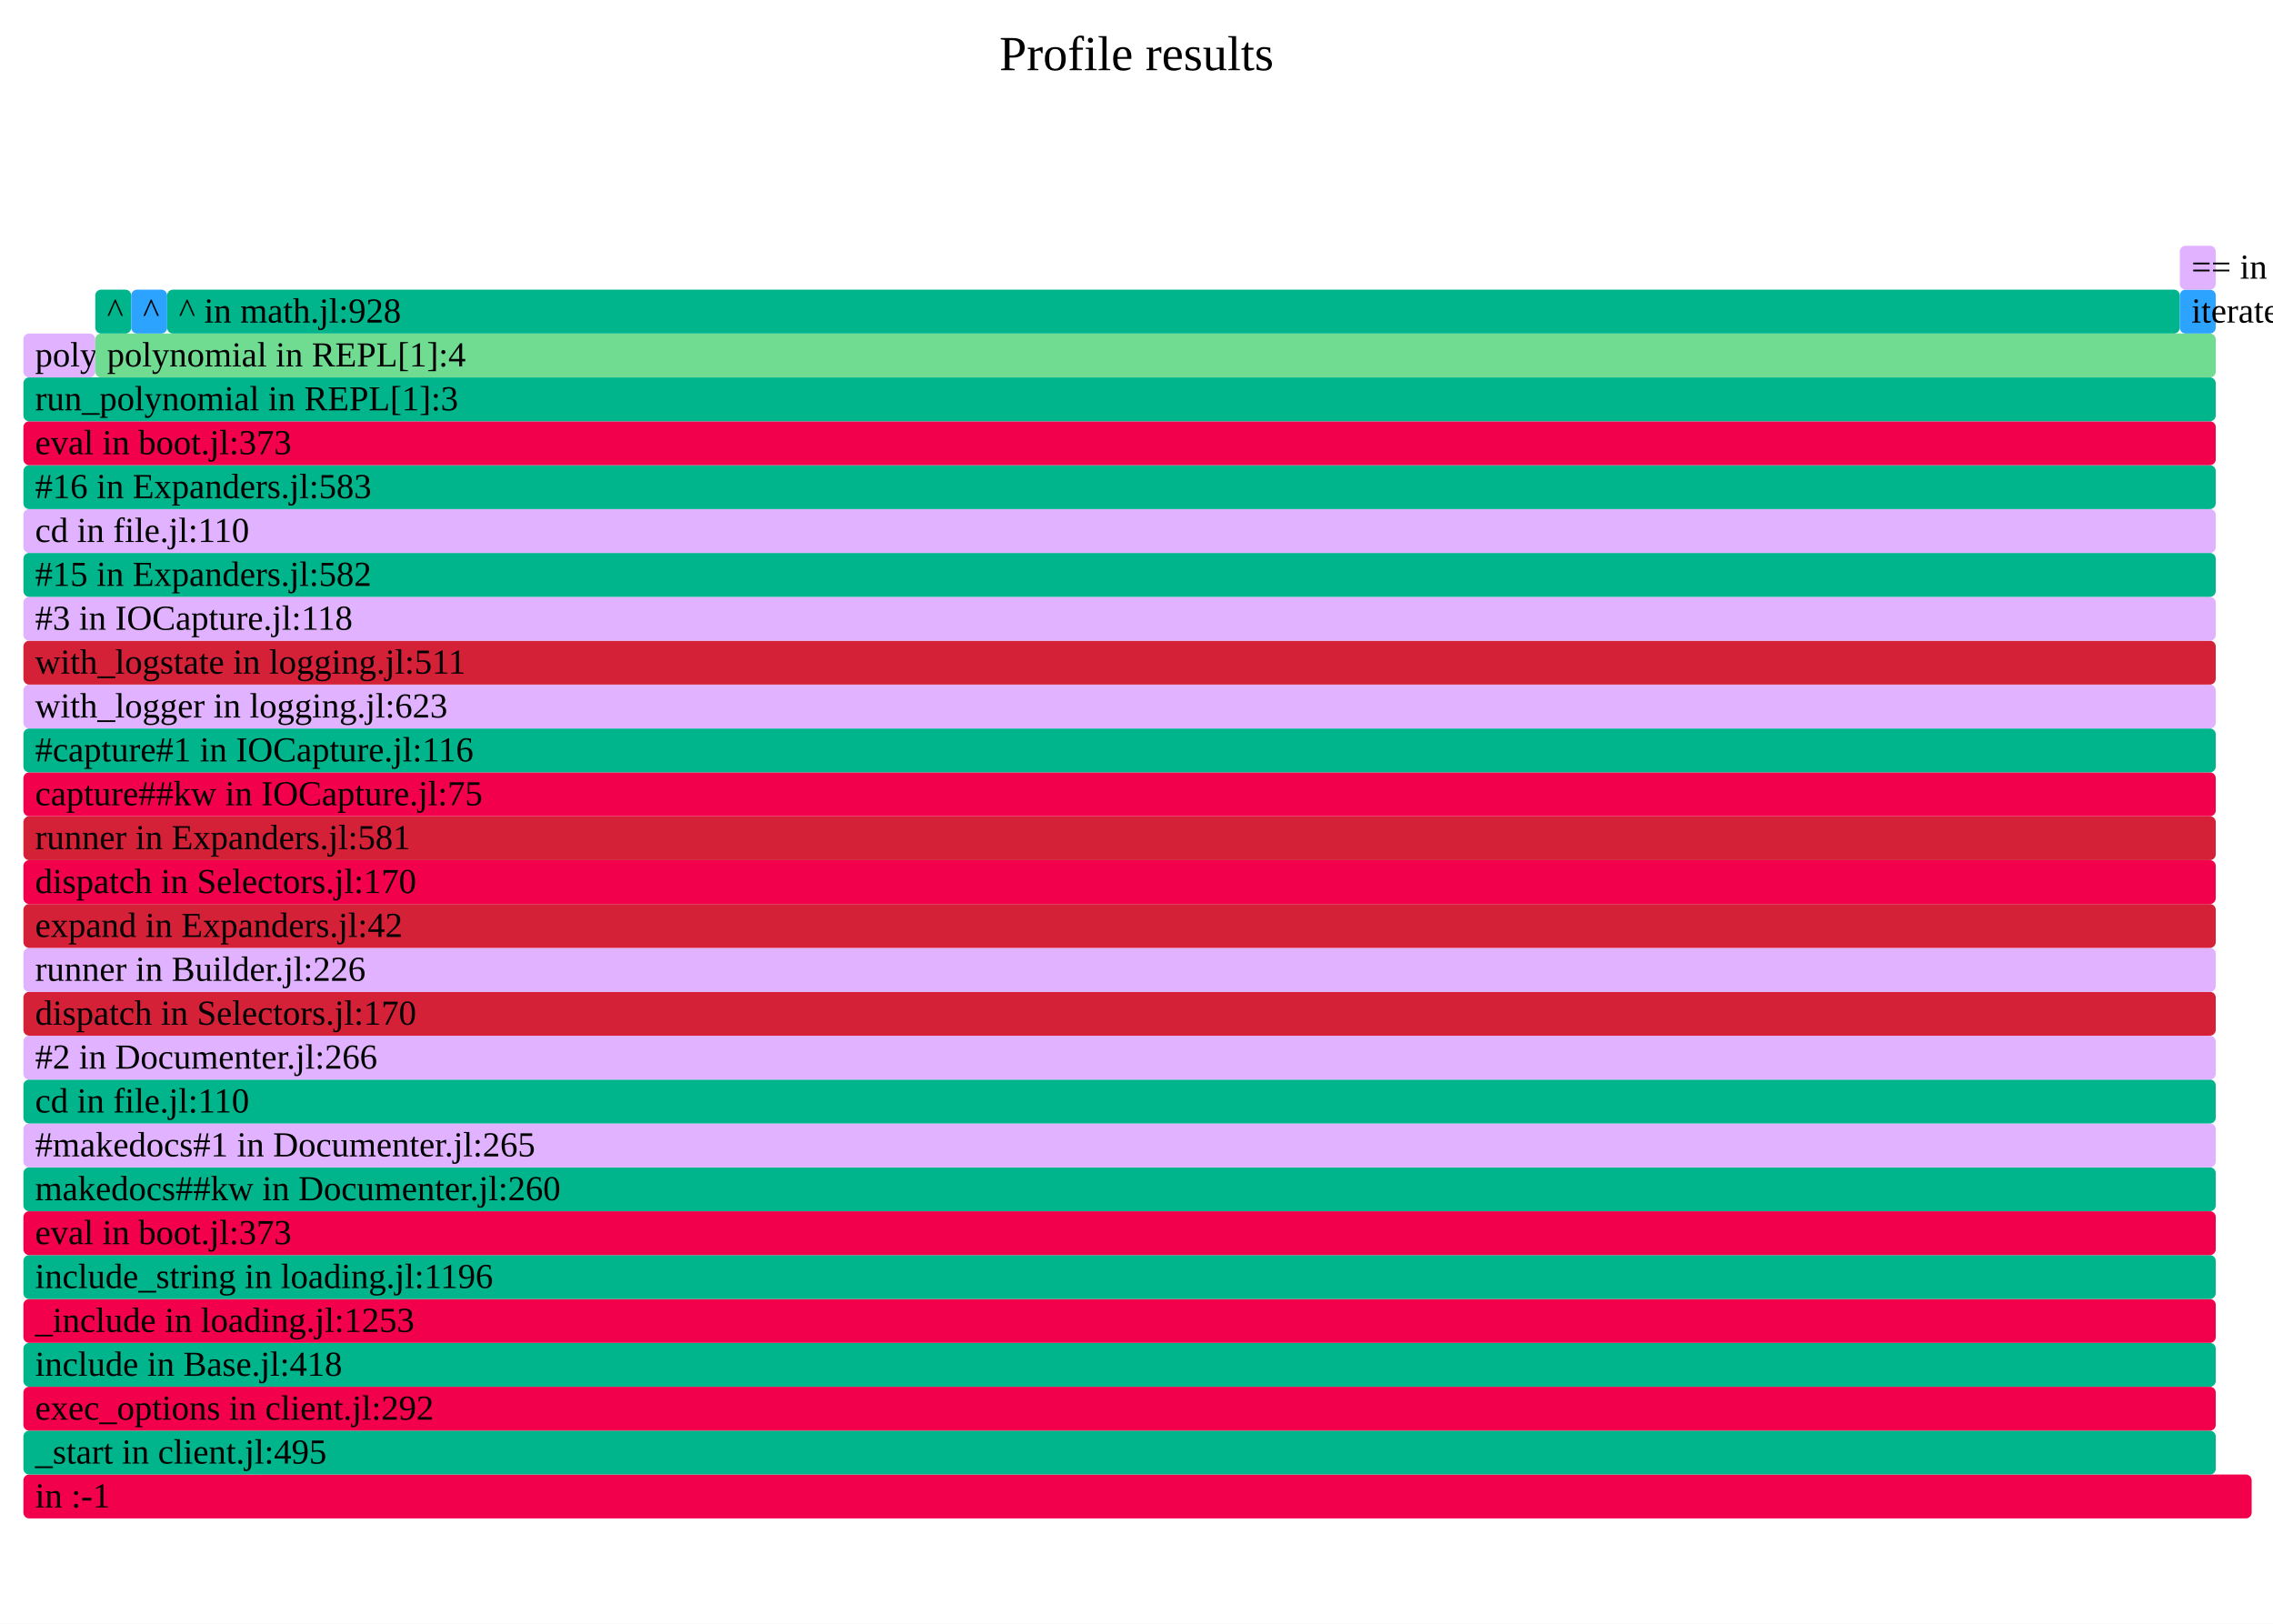
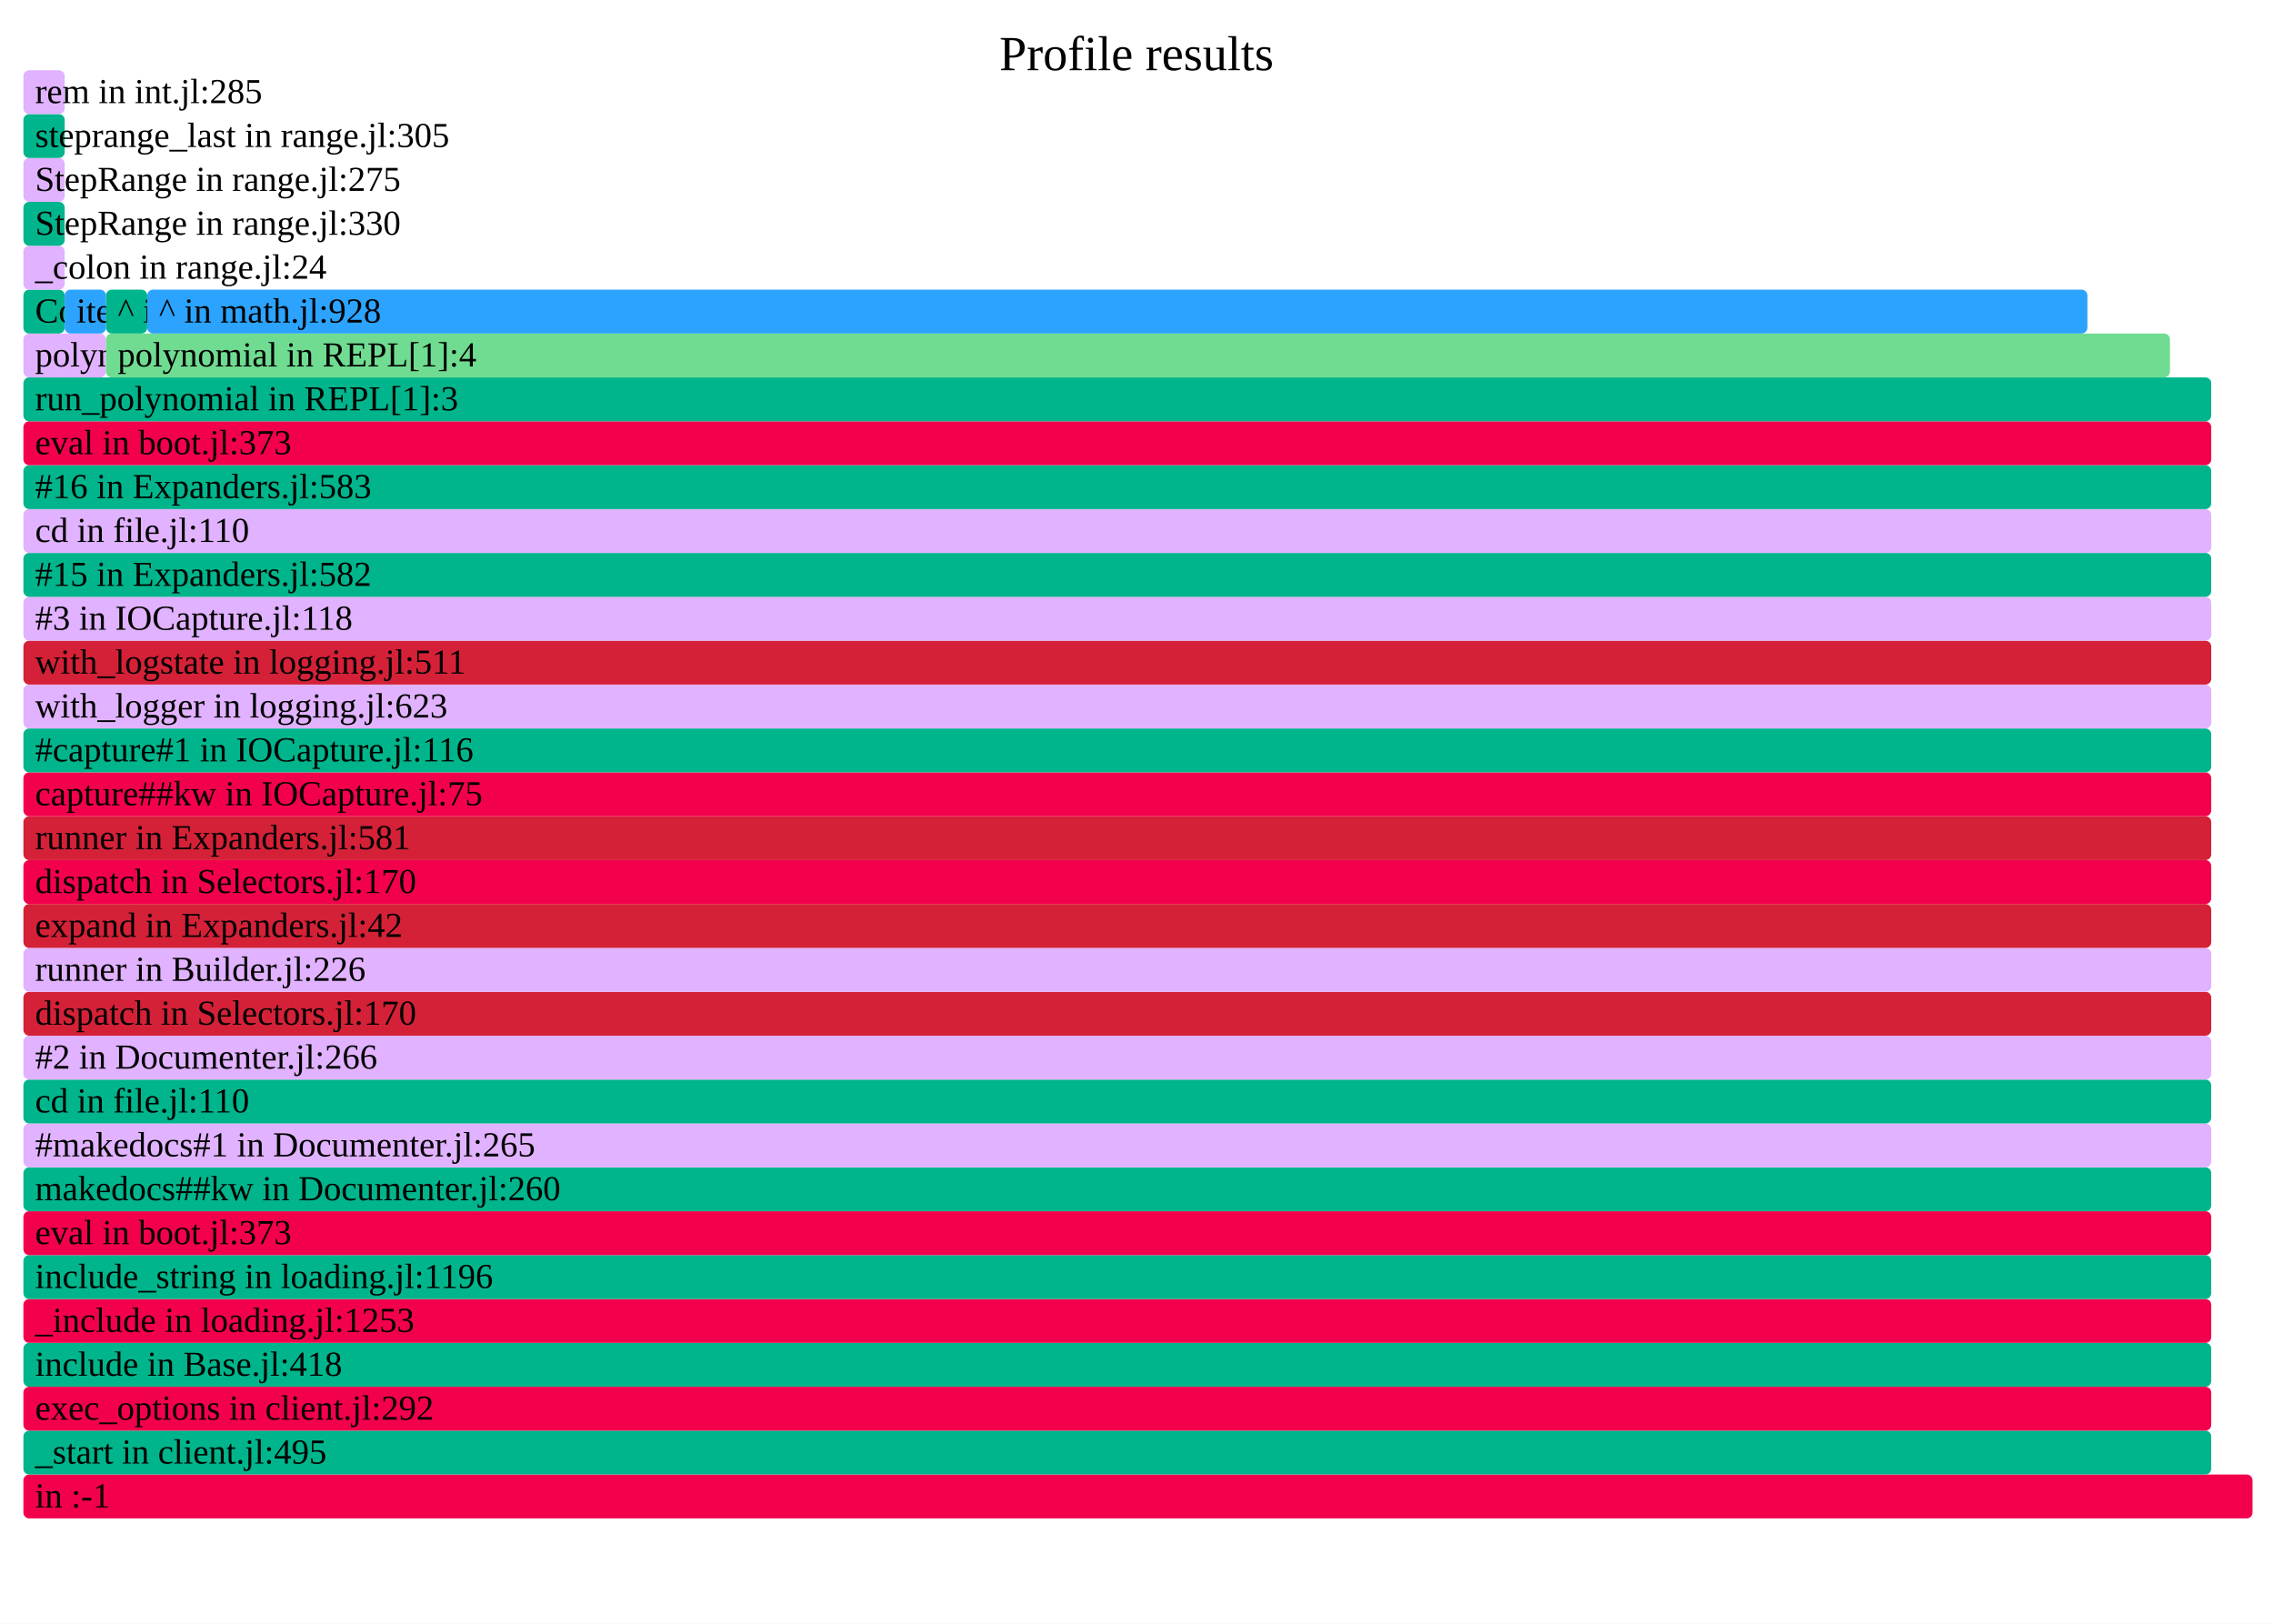
- <svg xmlns="http://www.w3.org/2000/svg" version="1.1" width="777" height="555" viewBox="0 0 777 555" id="fig-b2e0c6e697bb4e198f763250f11b5f29">
+ <svg xmlns="http://www.w3.org/2000/svg" version="1.1" width="777" height="555" viewBox="0 0 777 555" id="fig-ff3cb013cdc84bd892f704fc54a9c850">
  <defs>
-     <clipPath id="fig-b2e0c6e697bb4e198f763250f11b5f29-clip">
+     <clipPath id="fig-ff3cb013cdc84bd892f704fc54a9c850-clip">
      <rect x="0" y="0" width="777" height="555" />
    </clipPath>
  </defs>
  <style type="text/css">
-     #fig-b2e0c6e697bb4e198f763250f11b5f29 text {
+     #fig-ff3cb013cdc84bd892f704fc54a9c850 text {
        pointer-events: none;
        font-family: inherit;
        font-size: 12px;
        fill: #000000;
    }
-     text#fig-b2e0c6e697bb4e198f763250f11b5f29-caption {
+     text#fig-ff3cb013cdc84bd892f704fc54a9c850-caption {
        font-size: 16.8px;
        fill: #000000;
        text-anchor: middle;
    }
-     #fig-b2e0c6e697bb4e198f763250f11b5f29-bg {
+     #fig-ff3cb013cdc84bd892f704fc54a9c850-bg {
        fill: #FFFFFF;
    }
-     #fig-b2e0c6e697bb4e198f763250f11b5f29-viewport rect, #fig-b2e0c6e697bb4e198f763250f11b5f29-viewport path {
+     #fig-ff3cb013cdc84bd892f704fc54a9c850-viewport rect, #fig-ff3cb013cdc84bd892f704fc54a9c850-viewport path {
        vector-effect: non-scaling-stroke;
        fill-opacity: 1;
    }
-     #fig-b2e0c6e697bb4e198f763250f11b5f29-viewport text {
+     #fig-ff3cb013cdc84bd892f704fc54a9c850-viewport text {
        stroke: #000000;
        stroke-width: 0;
        stroke-opacity: 0.35;
    }
-     #fig-b2e0c6e697bb4e198f763250f11b5f29-viewport rect:hover, #fig-b2e0c6e697bb4e198f763250f11b5f29-viewport path:hover {
+     #fig-ff3cb013cdc84bd892f704fc54a9c850-viewport rect:hover, #fig-ff3cb013cdc84bd892f704fc54a9c850-viewport path:hover {
        fill-opacity: 0.75;
        stroke: #000000;
        stroke-width: 0.5;
    }
-     #fig-b2e0c6e697bb4e198f763250f11b5f29-viewport + rect {
+     #fig-ff3cb013cdc84bd892f704fc54a9c850-viewport + rect {
        fill: #FFFFFF;
        opacity: 0.8;
    }
-     text#fig-b2e0c6e697bb4e198f763250f11b5f29-details{
+     text#fig-ff3cb013cdc84bd892f704fc54a9c850-details{
        fill: #000000;
    }
</style>
-   <g id="fig-b2e0c6e697bb4e198f763250f11b5f29-frame" clip-path="url(#fig-b2e0c6e697bb4e198f763250f11b5f29-clip)">
-     <rect id="fig-b2e0c6e697bb4e198f763250f11b5f29-bg" x="0" y="0" width="777" height="555" />
-     <text id="fig-b2e0c6e697bb4e198f763250f11b5f29-caption" x="388.5" y="24">Profile results</text>
-     <g id="fig-b2e0c6e697bb4e198f763250f11b5f29-viewport" transform="scale(1)">
-       <rect x="8" y="504" width="761.71" height="15" rx="2" fill="#F3004D" data-dinfo="" />
+   <g id="fig-ff3cb013cdc84bd892f704fc54a9c850-frame" clip-path="url(#fig-ff3cb013cdc84bd892f704fc54a9c850-clip)">
+     <rect id="fig-ff3cb013cdc84bd892f704fc54a9c850-bg" x="0" y="0" width="777" height="555" />
+     <text id="fig-ff3cb013cdc84bd892f704fc54a9c850-caption" x="388.5" y="24">Profile results</text>
+     <g id="fig-ff3cb013cdc84bd892f704fc54a9c850-viewport" transform="scale(1)">
+       <rect x="8" y="504" width="762" height="15" rx="2" fill="#F3004D" data-dinfo="" />
      <text x="8" dx="4" y="515.25"> in :-1</text>
-       <rect x="8" y="489" width="749.43" height="15" rx="2" fill="#00B58B" data-dinfo="./" />
+       <rect x="8" y="489" width="747.89" height="15" rx="2" fill="#00B58B" data-dinfo="./" />
      <text x="8" dx="4" y="500.25">_start in client.jl:495</text>
-       <rect x="8" y="474" width="749.43" height="15" rx="2" fill="#F3004D" data-dinfo="./" />
+       <rect x="8" y="474" width="747.89" height="15" rx="2" fill="#F3004D" data-dinfo="./" />
      <text x="8" dx="4" y="485.25">exec_options in client.jl:292</text>
-       <rect x="8" y="459" width="749.43" height="15" rx="2" fill="#00B58B" data-dinfo="./" />
+       <rect x="8" y="459" width="747.89" height="15" rx="2" fill="#00B58B" data-dinfo="./" />
      <text x="8" dx="4" y="470.25">include in Base.jl:418</text>
-       <rect x="8" y="444" width="749.43" height="15" rx="2" fill="#F3004D" data-dinfo="./" />
+       <rect x="8" y="444" width="747.89" height="15" rx="2" fill="#F3004D" data-dinfo="./" />
      <text x="8" dx="4" y="455.25">_include in loading.jl:1253</text>
-       <rect x="8" y="429" width="749.43" height="15" rx="2" fill="#00B58B" data-dinfo="./" />
+       <rect x="8" y="429" width="747.89" height="15" rx="2" fill="#00B58B" data-dinfo="./" />
      <text x="8" dx="4" y="440.25">include_string in loading.jl:1196</text>
-       <rect x="8" y="414" width="749.43" height="15" rx="2" fill="#F3004D" data-dinfo="./" />
+       <rect x="8" y="414" width="747.89" height="15" rx="2" fill="#F3004D" data-dinfo="./" />
      <text x="8" dx="4" y="425.25">eval in boot.jl:373</text>
-       <rect x="8" y="399" width="749.43" height="15" rx="2" fill="#00B58B" data-dinfo="/home/runner/.julia/packages/Documenter/qdbx6/src/" />
+       <rect x="8" y="399" width="747.89" height="15" rx="2" fill="#00B58B" data-dinfo="/home/runner/.julia/packages/Documenter/qdbx6/src/" />
      <text x="8" dx="4" y="410.25">makedocs##kw in Documenter.jl:260</text>
-       <rect x="8" y="384" width="749.43" height="15" rx="2" fill="#E1B2FF" data-dinfo="/home/runner/.julia/packages/Documenter/qdbx6/src/" />
+       <rect x="8" y="384" width="747.89" height="15" rx="2" fill="#E1B2FF" data-dinfo="/home/runner/.julia/packages/Documenter/qdbx6/src/" />
      <text x="8" dx="4" y="395.25">#makedocs#1 in Documenter.jl:265</text>
-       <rect x="8" y="369" width="749.43" height="15" rx="2" fill="#00B58B" data-dinfo="./" />
+       <rect x="8" y="369" width="747.89" height="15" rx="2" fill="#00B58B" data-dinfo="./" />
      <text x="8" dx="4" y="380.25">cd in file.jl:110</text>
-       <rect x="8" y="354" width="749.43" height="15" rx="2" fill="#E1B2FF" data-dinfo="/home/runner/.julia/packages/Documenter/qdbx6/src/" />
+       <rect x="8" y="354" width="747.89" height="15" rx="2" fill="#E1B2FF" data-dinfo="/home/runner/.julia/packages/Documenter/qdbx6/src/" />
      <text x="8" dx="4" y="365.25">#2 in Documenter.jl:266</text>
-       <rect x="8" y="339" width="749.43" height="15" rx="2" fill="#D42137" data-dinfo="/home/runner/.julia/packages/Documenter/qdbx6/src/Utilities/" />
+       <rect x="8" y="339" width="747.89" height="15" rx="2" fill="#D42137" data-dinfo="/home/runner/.julia/packages/Documenter/qdbx6/src/Utilities/" />
      <text x="8" dx="4" y="350.25">dispatch in Selectors.jl:170</text>
-       <rect x="8" y="324" width="749.43" height="15" rx="2" fill="#E1B2FF" data-dinfo="/home/runner/.julia/packages/Documenter/qdbx6/src/" />
+       <rect x="8" y="324" width="747.89" height="15" rx="2" fill="#E1B2FF" data-dinfo="/home/runner/.julia/packages/Documenter/qdbx6/src/" />
      <text x="8" dx="4" y="335.25">runner in Builder.jl:226</text>
-       <rect x="8" y="309" width="749.43" height="15" rx="2" fill="#D42137" data-dinfo="/home/runner/.julia/packages/Documenter/qdbx6/src/" />
+       <rect x="8" y="309" width="747.89" height="15" rx="2" fill="#D42137" data-dinfo="/home/runner/.julia/packages/Documenter/qdbx6/src/" />
      <text x="8" dx="4" y="320.25">expand in Expanders.jl:42</text>
-       <rect x="8" y="294" width="749.43" height="15" rx="2" fill="#F3004D" data-dinfo="/home/runner/.julia/packages/Documenter/qdbx6/src/Utilities/" />
+       <rect x="8" y="294" width="747.89" height="15" rx="2" fill="#F3004D" data-dinfo="/home/runner/.julia/packages/Documenter/qdbx6/src/Utilities/" />
      <text x="8" dx="4" y="305.25">dispatch in Selectors.jl:170</text>
-       <rect x="8" y="279" width="749.43" height="15" rx="2" fill="#D42137" data-dinfo="/home/runner/.julia/packages/Documenter/qdbx6/src/" />
+       <rect x="8" y="279" width="747.89" height="15" rx="2" fill="#D42137" data-dinfo="/home/runner/.julia/packages/Documenter/qdbx6/src/" />
      <text x="8" dx="4" y="290.25">runner in Expanders.jl:581</text>
-       <rect x="8" y="264" width="749.43" height="15" rx="2" fill="#F3004D" data-dinfo="/home/runner/.julia/packages/IOCapture/sXY71/src/" />
+       <rect x="8" y="264" width="747.89" height="15" rx="2" fill="#F3004D" data-dinfo="/home/runner/.julia/packages/IOCapture/sXY71/src/" />
      <text x="8" dx="4" y="275.25">capture##kw in IOCapture.jl:75</text>
-       <rect x="8" y="249" width="749.43" height="15" rx="2" fill="#00B58B" data-dinfo="/home/runner/.julia/packages/IOCapture/sXY71/src/" />
+       <rect x="8" y="249" width="747.89" height="15" rx="2" fill="#00B58B" data-dinfo="/home/runner/.julia/packages/IOCapture/sXY71/src/" />
      <text x="8" dx="4" y="260.25">#capture#1 in IOCapture.jl:116</text>
-       <rect x="8" y="234" width="749.43" height="15" rx="2" fill="#E1B2FF" data-dinfo="./" />
+       <rect x="8" y="234" width="747.89" height="15" rx="2" fill="#E1B2FF" data-dinfo="./" />
      <text x="8" dx="4" y="245.25">with_logger in logging.jl:623</text>
-       <rect x="8" y="219" width="749.43" height="15" rx="2" fill="#D42137" data-dinfo="./" />
+       <rect x="8" y="219" width="747.89" height="15" rx="2" fill="#D42137" data-dinfo="./" />
      <text x="8" dx="4" y="230.25">with_logstate in logging.jl:511</text>
-       <rect x="8" y="204" width="749.43" height="15" rx="2" fill="#E1B2FF" data-dinfo="/home/runner/.julia/packages/IOCapture/sXY71/src/" />
+       <rect x="8" y="204" width="747.89" height="15" rx="2" fill="#E1B2FF" data-dinfo="/home/runner/.julia/packages/IOCapture/sXY71/src/" />
      <text x="8" dx="4" y="215.25">#3 in IOCapture.jl:118</text>
-       <rect x="8" y="189" width="749.43" height="15" rx="2" fill="#00B58B" data-dinfo="/home/runner/.julia/packages/Documenter/qdbx6/src/" />
+       <rect x="8" y="189" width="747.89" height="15" rx="2" fill="#00B58B" data-dinfo="/home/runner/.julia/packages/Documenter/qdbx6/src/" />
      <text x="8" dx="4" y="200.25">#15 in Expanders.jl:582</text>
-       <rect x="8" y="174" width="749.43" height="15" rx="2" fill="#E1B2FF" data-dinfo="./" />
+       <rect x="8" y="174" width="747.89" height="15" rx="2" fill="#E1B2FF" data-dinfo="./" />
      <text x="8" dx="4" y="185.25">cd in file.jl:110</text>
-       <rect x="8" y="159" width="749.43" height="15" rx="2" fill="#00B58B" data-dinfo="/home/runner/.julia/packages/Documenter/qdbx6/src/" />
+       <rect x="8" y="159" width="747.89" height="15" rx="2" fill="#00B58B" data-dinfo="/home/runner/.julia/packages/Documenter/qdbx6/src/" />
      <text x="8" dx="4" y="170.25">#16 in Expanders.jl:583</text>
-       <rect x="8" y="144" width="749.43" height="15" rx="2" fill="#F3004D" data-dinfo="./" />
+       <rect x="8" y="144" width="747.89" height="15" rx="2" fill="#F3004D" data-dinfo="./" />
      <text x="8" dx="4" y="155.25">eval in boot.jl:373</text>
-       <rect x="8" y="129" width="749.43" height="15" rx="2" fill="#00B58B" data-dinfo="./" />
+       <rect x="8" y="129" width="747.89" height="15" rx="2" fill="#00B58B" data-dinfo="./" />
      <text x="8" dx="4" y="140.25">run_polynomial in REPL[1]:3</text>
-       <rect x="8" y="114" width="24.57" height="15" rx="2" fill="#E1B2FF" data-dinfo="./" />
-       <text x="8" dx="4" y="125.25">polynomial in REPL[1]:0</text>
-       <rect x="32.57" y="114" width="724.86" height="15" rx="2" fill="#6FDC91" data-dinfo="./" />
-       <text x="32.57" dx="4" y="125.25">polynomial in REPL[1]:4</text>
-       <rect x="32.57" y="99" width="12.29" height="15" rx="2" fill="#00B58B" data-dinfo="./" />
-       <text x="32.57" dx="4" y="110.25">^ in math.jl:0</text>
-       <rect x="44.86" y="99" width="12.28" height="15" rx="2" fill="#2CA3FF" data-dinfo="./" />
-       <text x="44.86" dx="4" y="110.25">^ in math.jl:923</text>
-       <rect x="57.14" y="99" width="688" height="15" rx="2" fill="#00B58B" data-dinfo="./" />
-       <text x="57.14" dx="4" y="110.25">^ in math.jl:928</text>
-       <rect x="745.14" y="99" width="12.29" height="15" rx="2" fill="#2CA3FF" data-dinfo="./" />
-       <text x="745.14" dx="4" y="110.25">iterate in range.jl:837</text>
-       <rect x="745.14" y="84" width="12.29" height="15" rx="2" fill="#E1B2FF" data-dinfo="./" />
-       <text x="745.14" dx="4" y="95.25">== in promotion.jl:468</text>
+       <rect x="8" y="114" width="28.22" height="15" rx="2" fill="#E1B2FF" data-dinfo="./" />
+       <text x="8" dx="4" y="125.25">polynomial in REPL[1]:3</text>
+       <rect x="8" y="99" width="14.11" height="15" rx="2" fill="#00B58B" data-dinfo="./" />
+       <text x="8" dx="4" y="110.25">Colon in range.jl:22</text>
+       <rect x="8" y="84" width="14.11" height="15" rx="2" fill="#E1B2FF" data-dinfo="./" />
+       <text x="8" dx="4" y="95.25">_colon in range.jl:24</text>
+       <rect x="8" y="69" width="14.11" height="15" rx="2" fill="#00B58B" data-dinfo="./" />
+       <text x="8" dx="4" y="80.25">StepRange in range.jl:330</text>
+       <rect x="8" y="54" width="14.11" height="15" rx="2" fill="#E1B2FF" data-dinfo="./" />
+       <text x="8" dx="4" y="65.25">StepRange in range.jl:275</text>
+       <rect x="8" y="39" width="14.11" height="15" rx="2" fill="#00B58B" data-dinfo="./" />
+       <text x="8" dx="4" y="50.25">steprange_last in range.jl:305</text>
+       <rect x="8" y="24" width="14.11" height="15" rx="2" fill="#E1B2FF" data-dinfo="./" />
+       <text x="8" dx="4" y="35.25">rem in int.jl:285</text>
+       <rect x="22.11" y="99" width="14.11" height="15" rx="2" fill="#2CA3FF" data-dinfo="./" />
+       <text x="22.11" dx="4" y="110.25">iterate in range.jl:833</text>
+       <rect x="36.22" y="114" width="705.56" height="15" rx="2" fill="#6FDC91" data-dinfo="./" />
+       <text x="36.22" dx="4" y="125.25">polynomial in REPL[1]:4</text>
+       <rect x="36.22" y="99" width="14.11" height="15" rx="2" fill="#00B58B" data-dinfo="./" />
+       <text x="36.22" dx="4" y="110.25">^ in math.jl:923</text>
+       <rect x="50.33" y="99" width="663.23" height="15" rx="2" fill="#2CA3FF" data-dinfo="./" />
+       <text x="50.33" dx="4" y="110.25">^ in math.jl:928</text>
    </g>
  </g>
</svg>
